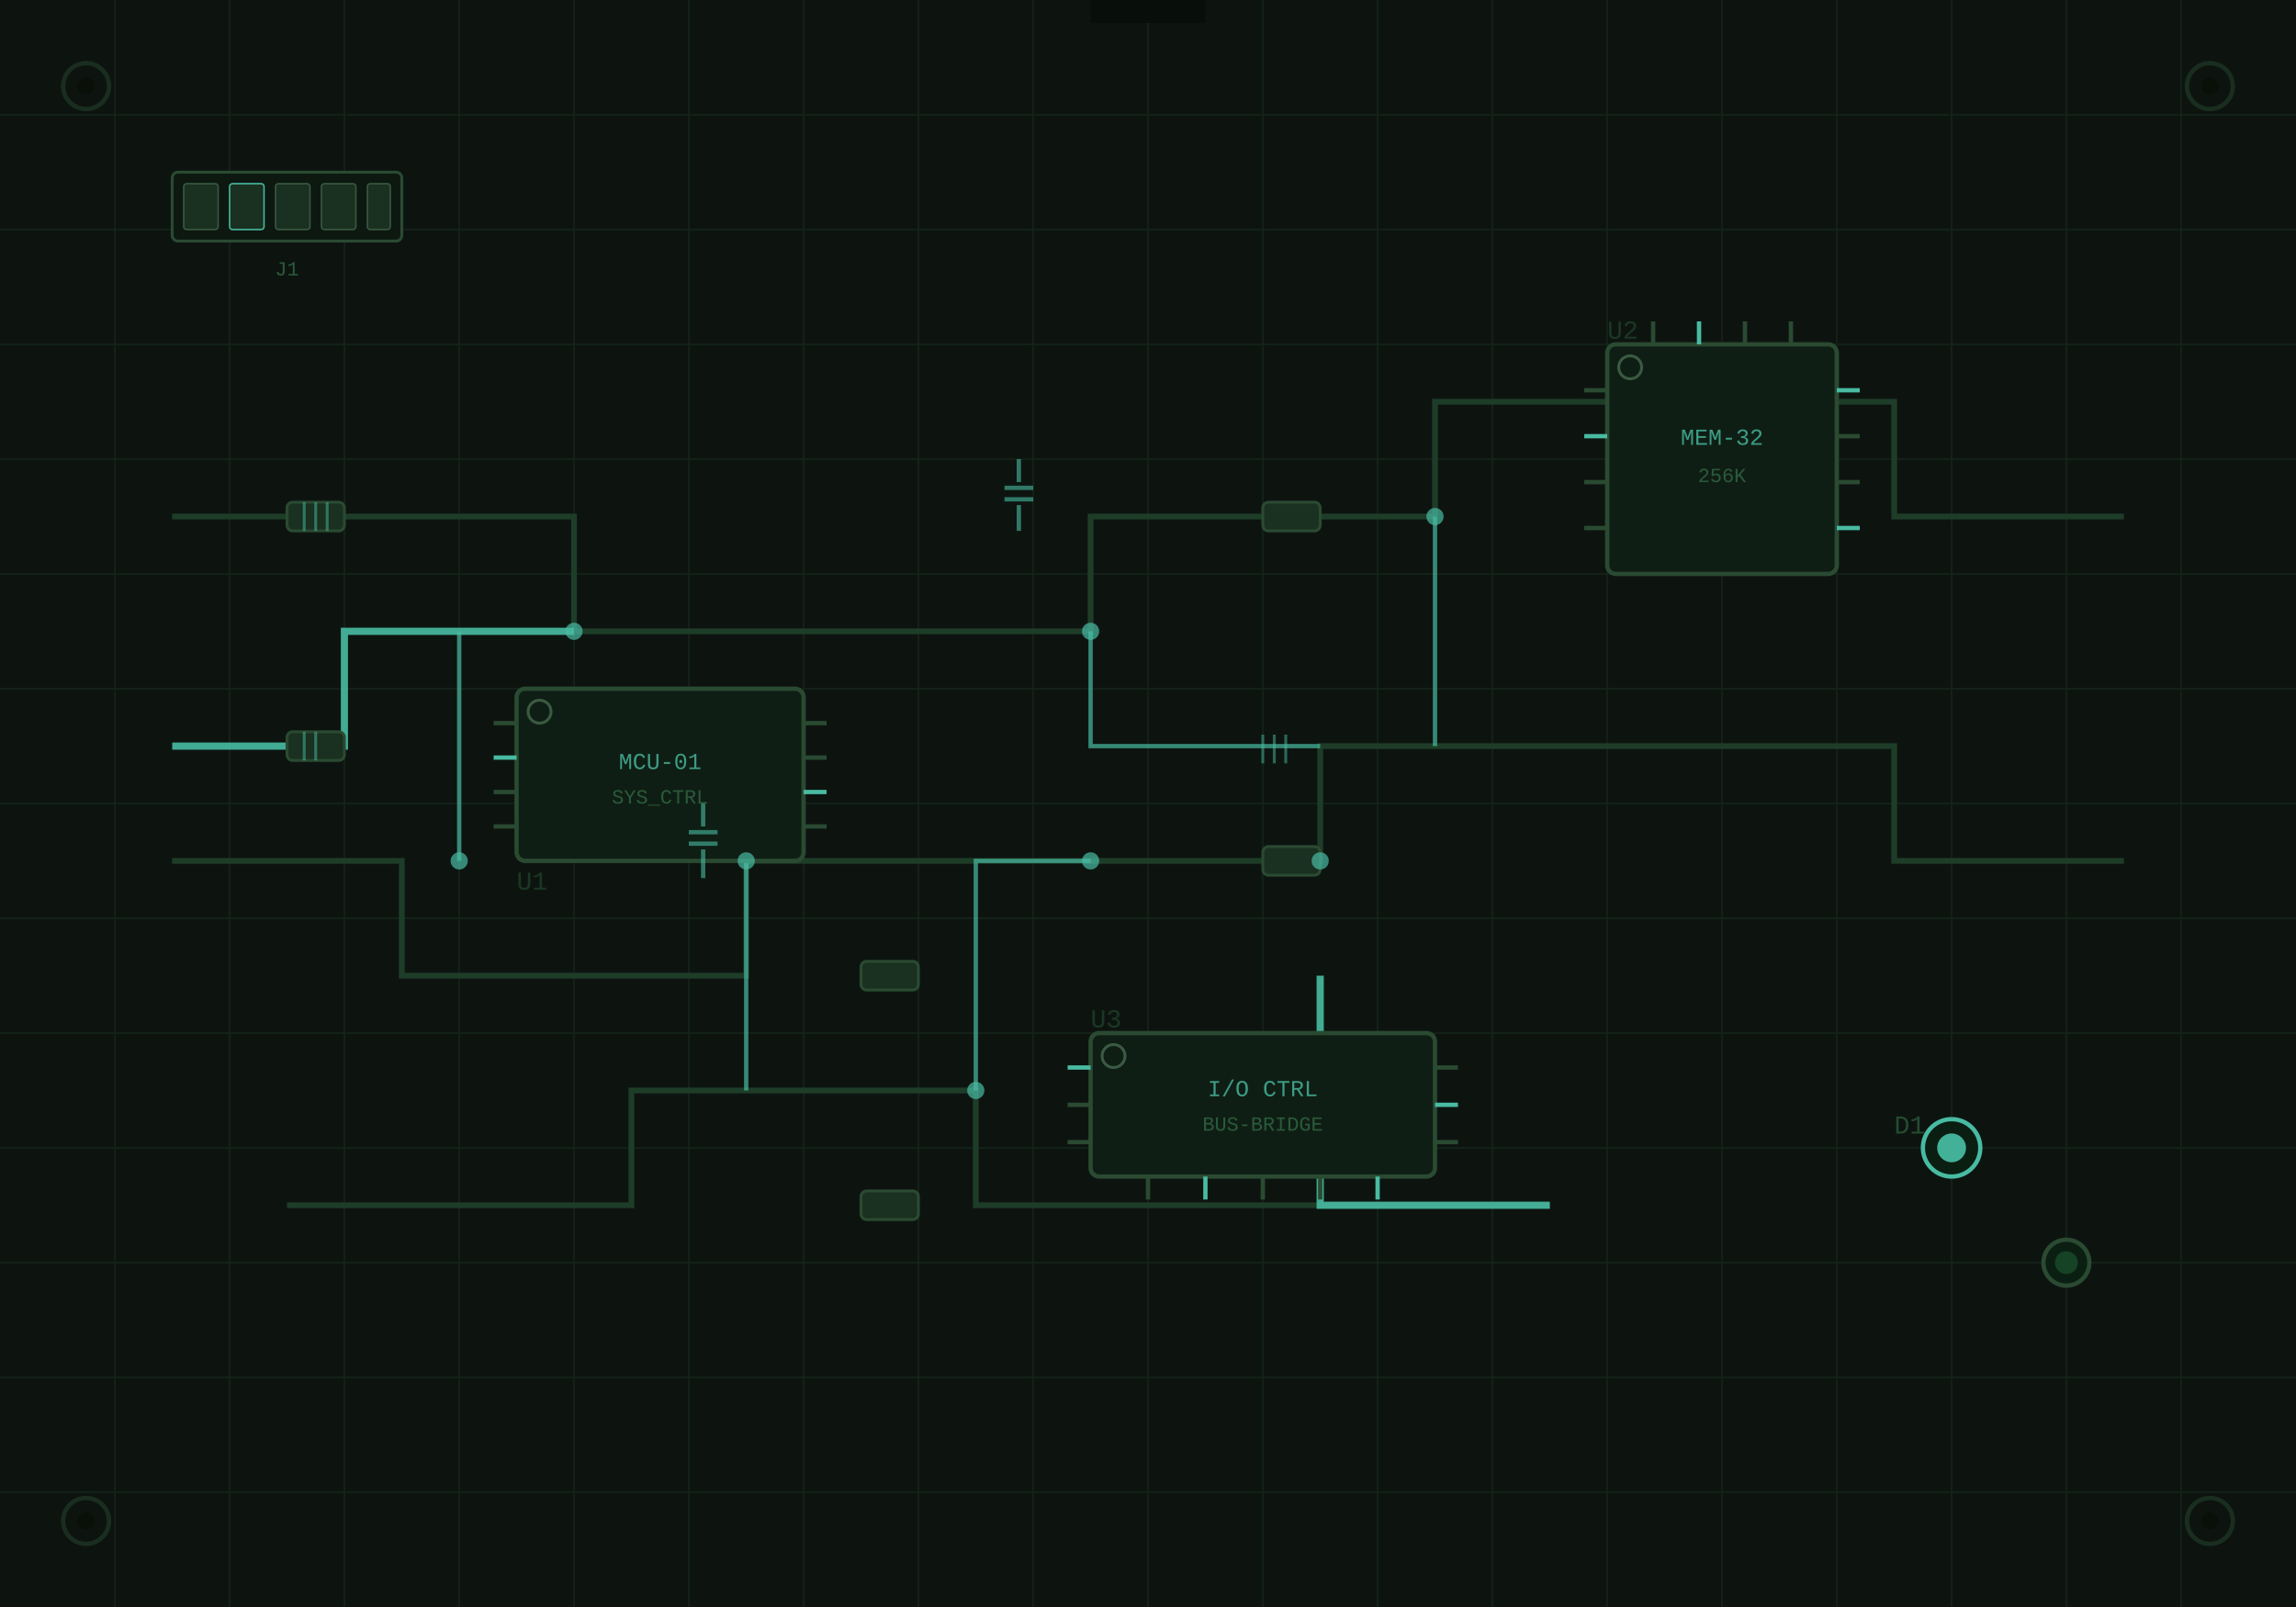
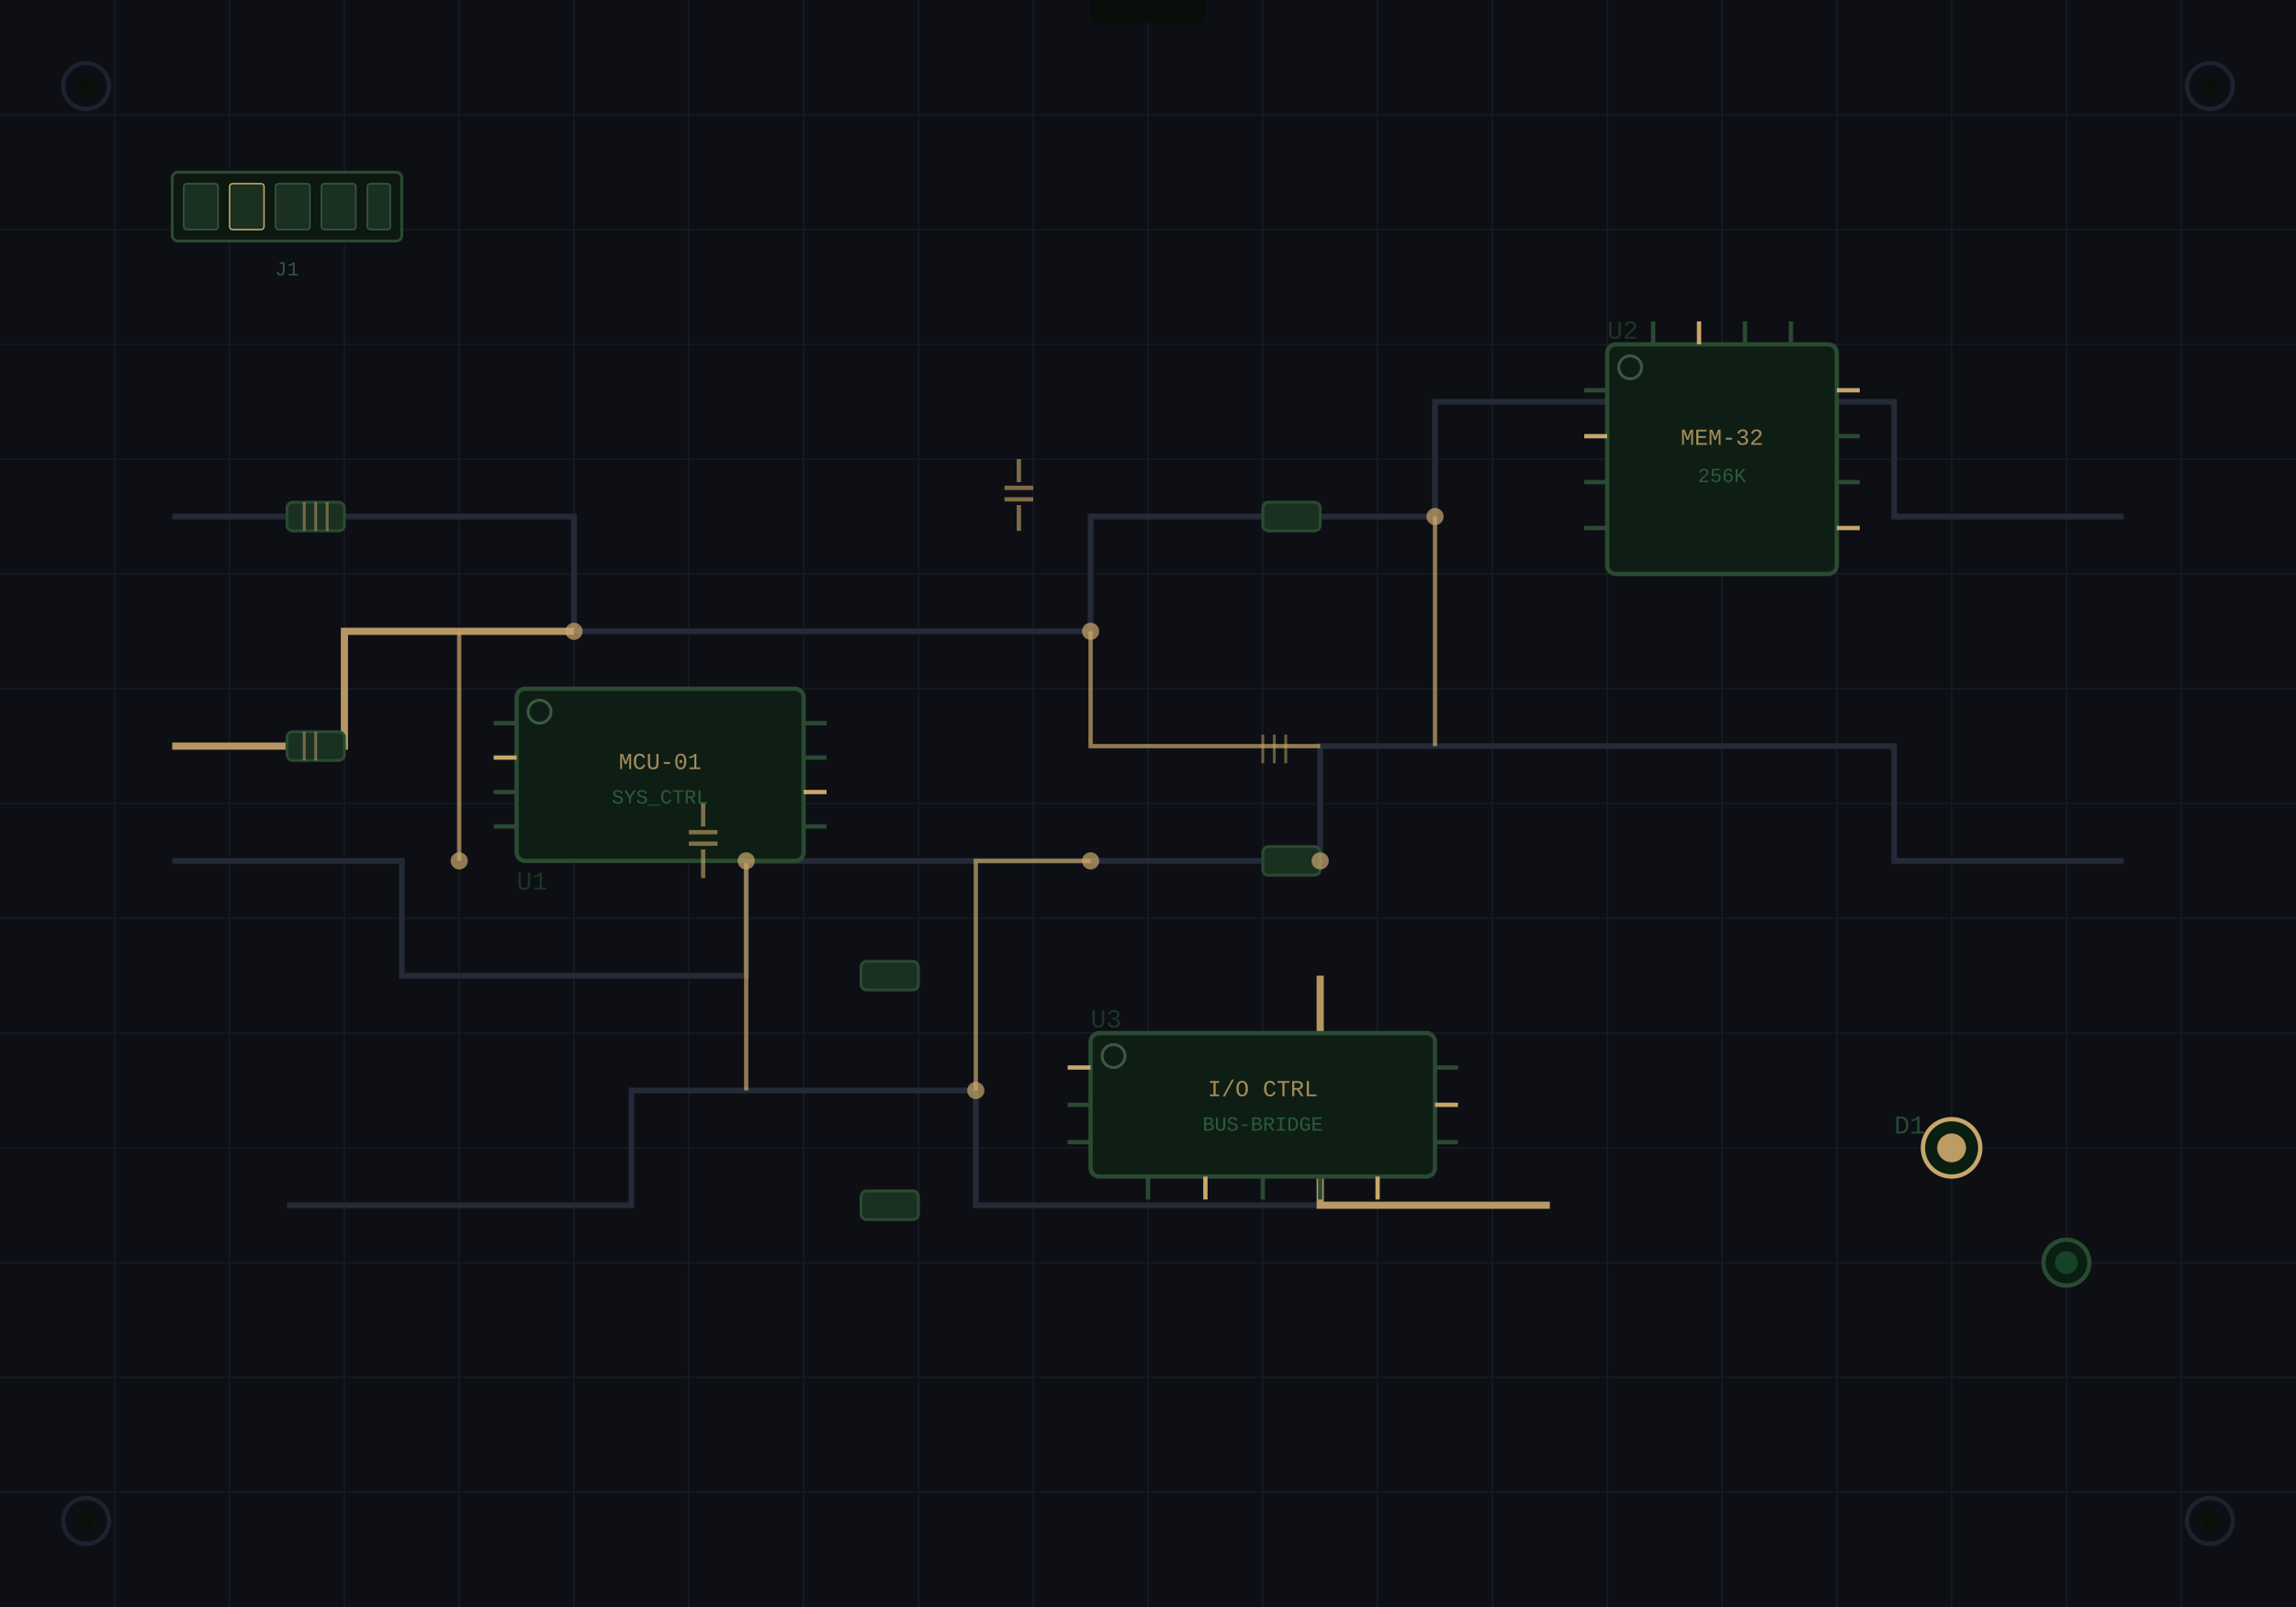
<svg xmlns="http://www.w3.org/2000/svg" viewBox="0 0 800 560" width="800" height="560">
-   <rect width="800" height="560" fill="#0d1410" />
-   <g stroke="#1a2e20" stroke-width="0.5" opacity="0.6">
+   <rect width="800" height="560" fill="#0d0f14" />
+   <g stroke="#1e2230" stroke-width="0.5" opacity="0.6">
    <line x1="0" y1="40" x2="800" y2="40" />
    <line x1="0" y1="80" x2="800" y2="80" />
    <line x1="0" y1="120" x2="800" y2="120" />
    <line x1="0" y1="160" x2="800" y2="160" />
    <line x1="0" y1="200" x2="800" y2="200" />
    <line x1="0" y1="240" x2="800" y2="240" />
    <line x1="0" y1="280" x2="800" y2="280" />
    <line x1="0" y1="320" x2="800" y2="320" />
    <line x1="0" y1="360" x2="800" y2="360" />
    <line x1="0" y1="400" x2="800" y2="400" />
    <line x1="0" y1="440" x2="800" y2="440" />
    <line x1="0" y1="480" x2="800" y2="480" />
    <line x1="0" y1="520" x2="800" y2="520" />
    <line x1="40" y1="0" x2="40" y2="560" />
    <line x1="80" y1="0" x2="80" y2="560" />
    <line x1="120" y1="0" x2="120" y2="560" />
    <line x1="160" y1="0" x2="160" y2="560" />
    <line x1="200" y1="0" x2="200" y2="560" />
    <line x1="240" y1="0" x2="240" y2="560" />
    <line x1="280" y1="0" x2="280" y2="560" />
    <line x1="320" y1="0" x2="320" y2="560" />
    <line x1="360" y1="0" x2="360" y2="560" />
    <line x1="400" y1="0" x2="400" y2="560" />
    <line x1="440" y1="0" x2="440" y2="560" />
    <line x1="480" y1="0" x2="480" y2="560" />
    <line x1="520" y1="0" x2="520" y2="560" />
    <line x1="560" y1="0" x2="560" y2="560" />
    <line x1="600" y1="0" x2="600" y2="560" />
    <line x1="640" y1="0" x2="640" y2="560" />
    <line x1="680" y1="0" x2="680" y2="560" />
    <line x1="720" y1="0" x2="720" y2="560" />
    <line x1="760" y1="0" x2="760" y2="560" />
  </g>
-   <g stroke="#1e3d28" stroke-width="2" fill="none">
+   <g stroke="#252a38" stroke-width="2" fill="none">
    <path d="M60 180 L200 180 L200 220 L380 220 L380 180 L500 180" />
    <path d="M60 300 L140 300 L140 340 L260 340 L260 300 L460 300 L460 260 L600 260" />
    <path d="M100 420 L220 420 L220 380 L340 380 L340 420 L540 420" />
    <path d="M500 180 L500 140 L660 140 L660 180 L740 180" />
    <path d="M600 260 L660 260 L660 300 L740 300" />
  </g>
-   <g stroke="#48bba2" stroke-width="1.5" fill="none" opacity="0.7">
+   <g stroke="#c9a66b" stroke-width="1.5" fill="none" opacity="0.7">
    <path d="M160 220 L160 300" />
    <path d="M380 220 L380 260 L460 260" />
    <path d="M260 300 L260 380" />
    <path d="M500 180 L500 260" />
    <path d="M340 380 L340 300 L380 300" />
  </g>
-   <g stroke="#48bba2" stroke-width="2.5" fill="none" opacity="0.9">
+   <g stroke="#c9a66b" stroke-width="2.5" fill="none" opacity="0.9">
    <path d="M60 260 L120 260 L120 220 L200 220" />
    <path d="M460 340 L460 420 L540 420" />
  </g>
  <g transform="translate(180, 240)">
    <rect x="0" y="0" width="100" height="60" rx="3" fill="#0f1e14" stroke="#2a4a32" stroke-width="1.5" />
    <line x1="-8" y1="12" x2="0" y2="12" stroke="#2a4a32" stroke-width="1.5" />
-     <line x1="-8" y1="24" x2="0" y2="24" stroke="#48bba2" stroke-width="1.5" />
+     <line x1="-8" y1="24" x2="0" y2="24" stroke="#c9a66b" stroke-width="1.5" />
    <line x1="-8" y1="36" x2="0" y2="36" stroke="#2a4a32" stroke-width="1.5" />
    <line x1="-8" y1="48" x2="0" y2="48" stroke="#2a4a32" stroke-width="1.5" />
    <line x1="100" y1="12" x2="108" y2="12" stroke="#2a4a32" stroke-width="1.5" />
    <line x1="100" y1="24" x2="108" y2="24" stroke="#2a4a32" stroke-width="1.5" />
-     <line x1="100" y1="36" x2="108" y2="36" stroke="#48bba2" stroke-width="1.5" />
+     <line x1="100" y1="36" x2="108" y2="36" stroke="#c9a66b" stroke-width="1.5" />
    <line x1="100" y1="48" x2="108" y2="48" stroke="#2a4a32" stroke-width="1.5" />
    <circle cx="8" cy="8" r="4" fill="none" stroke="#3a5a42" stroke-width="1" />
-     <text x="50" y="28" font-family="'Courier New', monospace" font-size="8" fill="#48bba2" text-anchor="middle" opacity="0.8">MCU-01</text>
+     <text x="50" y="28" font-family="'Courier New', monospace" font-size="8" fill="#c9a66b" text-anchor="middle" opacity="0.8">MCU-01</text>
    <text x="50" y="40" font-family="'Courier New', monospace" font-size="7" fill="#2a5a3a" text-anchor="middle">SYS_CTRL</text>
  </g>
  <g transform="translate(560, 120)">
    <rect x="0" y="0" width="80" height="80" rx="3" fill="#0f1e14" stroke="#2a4a32" stroke-width="1.5" />
    <line x1="-8" y1="16" x2="0" y2="16" stroke="#2a4a32" stroke-width="1.5" />
-     <line x1="-8" y1="32" x2="0" y2="32" stroke="#48bba2" stroke-width="1.5" />
+     <line x1="-8" y1="32" x2="0" y2="32" stroke="#c9a66b" stroke-width="1.5" />
    <line x1="-8" y1="48" x2="0" y2="48" stroke="#2a4a32" stroke-width="1.5" />
    <line x1="-8" y1="64" x2="0" y2="64" stroke="#2a4a32" stroke-width="1.5" />
-     <line x1="80" y1="16" x2="88" y2="16" stroke="#48bba2" stroke-width="1.5" />
+     <line x1="80" y1="16" x2="88" y2="16" stroke="#c9a66b" stroke-width="1.5" />
    <line x1="80" y1="32" x2="88" y2="32" stroke="#2a4a32" stroke-width="1.5" />
    <line x1="80" y1="48" x2="88" y2="48" stroke="#2a4a32" stroke-width="1.5" />
-     <line x1="80" y1="64" x2="88" y2="64" stroke="#48bba2" stroke-width="1.5" />
+     <line x1="80" y1="64" x2="88" y2="64" stroke="#c9a66b" stroke-width="1.5" />
    <line x1="16" y1="-8" x2="16" y2="0" stroke="#2a4a32" stroke-width="1.5" />
-     <line x1="32" y1="-8" x2="32" y2="0" stroke="#48bba2" stroke-width="1.5" />
+     <line x1="32" y1="-8" x2="32" y2="0" stroke="#c9a66b" stroke-width="1.5" />
    <line x1="48" y1="-8" x2="48" y2="0" stroke="#2a4a32" stroke-width="1.5" />
    <line x1="64" y1="-8" x2="64" y2="0" stroke="#2a4a32" stroke-width="1.5" />
    <circle cx="8" cy="8" r="4" fill="none" stroke="#3a5a42" stroke-width="1" />
-     <text x="40" y="35" font-family="'Courier New', monospace" font-size="8" fill="#48bba2" text-anchor="middle" opacity="0.8">MEM-32</text>
+     <text x="40" y="35" font-family="'Courier New', monospace" font-size="8" fill="#c9a66b" text-anchor="middle" opacity="0.8">MEM-32</text>
    <text x="40" y="48" font-family="'Courier New', monospace" font-size="7" fill="#2a5a3a" text-anchor="middle">256K</text>
  </g>
  <g transform="translate(380, 360)">
    <rect x="0" y="0" width="120" height="50" rx="3" fill="#0f1e14" stroke="#2a4a32" stroke-width="1.5" />
-     <line x1="-8" y1="12" x2="0" y2="12" stroke="#48bba2" stroke-width="1.5" />
+     <line x1="-8" y1="12" x2="0" y2="12" stroke="#c9a66b" stroke-width="1.5" />
    <line x1="-8" y1="25" x2="0" y2="25" stroke="#2a4a32" stroke-width="1.5" />
    <line x1="-8" y1="38" x2="0" y2="38" stroke="#2a4a32" stroke-width="1.5" />
    <line x1="120" y1="12" x2="128" y2="12" stroke="#2a4a32" stroke-width="1.5" />
-     <line x1="120" y1="25" x2="128" y2="25" stroke="#48bba2" stroke-width="1.5" />
+     <line x1="120" y1="25" x2="128" y2="25" stroke="#c9a66b" stroke-width="1.5" />
    <line x1="120" y1="38" x2="128" y2="38" stroke="#2a4a32" stroke-width="1.5" />
    <line x1="20" y1="50" x2="20" y2="58" stroke="#2a4a32" stroke-width="1.5" />
-     <line x1="40" y1="50" x2="40" y2="58" stroke="#48bba2" stroke-width="1.5" />
+     <line x1="40" y1="50" x2="40" y2="58" stroke="#c9a66b" stroke-width="1.5" />
    <line x1="60" y1="50" x2="60" y2="58" stroke="#2a4a32" stroke-width="1.5" />
    <line x1="80" y1="50" x2="80" y2="58" stroke="#2a4a32" stroke-width="1.5" />
-     <line x1="100" y1="50" x2="100" y2="58" stroke="#48bba2" stroke-width="1.5" />
+     <line x1="100" y1="50" x2="100" y2="58" stroke="#c9a66b" stroke-width="1.5" />
    <circle cx="8" cy="8" r="4" fill="none" stroke="#3a5a42" stroke-width="1" />
-     <text x="60" y="22" font-family="'Courier New', monospace" font-size="8" fill="#48bba2" text-anchor="middle" opacity="0.8">I/O CTRL</text>
+     <text x="60" y="22" font-family="'Courier New', monospace" font-size="8" fill="#c9a66b" text-anchor="middle" opacity="0.8">I/O CTRL</text>
    <text x="60" y="34" font-family="'Courier New', monospace" font-size="7" fill="#2a5a3a" text-anchor="middle">BUS-BRIDGE</text>
  </g>
  <g fill="#1a3020" stroke="#2a4a32" stroke-width="1">
    <rect x="100" y="175" width="20" height="10" rx="2" />
    <rect x="100" y="255" width="20" height="10" rx="2" />
    <rect x="440" y="175" width="20" height="10" rx="2" />
    <rect x="440" y="295" width="20" height="10" rx="2" />
    <rect x="300" y="335" width="20" height="10" rx="2" />
    <rect x="300" y="415" width="20" height="10" rx="2" />
  </g>
-   <g stroke="#48bba2" stroke-width="1" opacity="0.5">
+   <g stroke="#c9a66b" stroke-width="1" opacity="0.5">
    <line x1="106" y1="175" x2="106" y2="185" />
    <line x1="110" y1="175" x2="110" y2="185" />
    <line x1="114" y1="175" x2="114" y2="185" />
    <line x1="106" y1="255" x2="106" y2="265" />
    <line x1="110" y1="255" x2="110" y2="265" />
    <line x1="440" y1="256" x2="440" y2="266" />
    <line x1="444" y1="256" x2="444" y2="266" />
    <line x1="448" y1="256" x2="448" y2="266" />
  </g>
-   <g stroke="#48bba2" stroke-width="1.5" opacity="0.6">
+   <g stroke="#c9a66b" stroke-width="1.5" opacity="0.6">
    <line x1="350" y1="170" x2="360" y2="170" />
    <line x1="350" y1="174" x2="360" y2="174" />
    <line x1="355" y1="160" x2="355" y2="168" />
    <line x1="355" y1="176" x2="355" y2="185" />
    <line x1="240" y1="290" x2="250" y2="290" />
    <line x1="240" y1="294" x2="250" y2="294" />
    <line x1="245" y1="280" x2="245" y2="288" />
    <line x1="245" y1="296" x2="245" y2="306" />
  </g>
-   <g fill="#48bba2" opacity="0.7">
+   <g fill="#c9a66b" opacity="0.7">
    <circle cx="200" cy="220" r="3" />
    <circle cx="380" cy="220" r="3" />
    <circle cx="260" cy="300" r="3" />
    <circle cx="460" cy="300" r="3" />
    <circle cx="340" cy="380" r="3" />
    <circle cx="500" cy="180" r="3" />
    <circle cx="160" cy="300" r="3" />
    <circle cx="380" cy="300" r="3" />
  </g>
-   <circle cx="680" cy="400" r="10" fill="#0a1e12" stroke="#48bba2" stroke-width="1.5" />
-   <circle cx="680" cy="400" r="5" fill="#48bba2" opacity="0.9" />
-   <circle cx="680" cy="400" r="5" fill="#48bba2" opacity="0.3">
+   <circle cx="680" cy="400" r="10" fill="#0a1e12" stroke="#c9a66b" stroke-width="1.5" />
+   <circle cx="680" cy="400" r="5" fill="#c9a66b" opacity="0.9" />
+   <circle cx="680" cy="400" r="5" fill="#c9a66b" opacity="0.3">
    <animate attributeName="r" values="5;9;5" dur="2s" repeatCount="indefinite" />
    <animate attributeName="opacity" values="0.3;0.0;0.3" dur="2s" repeatCount="indefinite" />
  </circle>
  <circle cx="720" cy="440" r="8" fill="#0a1e12" stroke="#2a4a32" stroke-width="1.5" />
  <circle cx="720" cy="440" r="4" fill="#1e5a32" opacity="0.6" />
-   <circle cx="30" cy="30" r="8" fill="none" stroke="#1a2e20" stroke-width="1.5" />
+   <circle cx="30" cy="30" r="8" fill="none" stroke="#1e2230" stroke-width="1.5" />
  <circle cx="30" cy="30" r="3" fill="#0a1008" />
-   <circle cx="770" cy="30" r="8" fill="none" stroke="#1a2e20" stroke-width="1.5" />
+   <circle cx="770" cy="30" r="8" fill="none" stroke="#1e2230" stroke-width="1.5" />
  <circle cx="770" cy="30" r="3" fill="#0a1008" />
-   <circle cx="30" cy="530" r="8" fill="none" stroke="#1a2e20" stroke-width="1.5" />
+   <circle cx="30" cy="530" r="8" fill="none" stroke="#1e2230" stroke-width="1.5" />
  <circle cx="30" cy="530" r="3" fill="#0a1008" />
-   <circle cx="770" cy="530" r="8" fill="none" stroke="#1a2e20" stroke-width="1.5" />
+   <circle cx="770" cy="530" r="8" fill="none" stroke="#1e2230" stroke-width="1.5" />
  <circle cx="770" cy="530" r="3" fill="#0a1008" />
  <g transform="translate(60, 60)">
    <rect x="0" y="0" width="80" height="24" rx="2" fill="#0c1810" stroke="#2a4a32" stroke-width="1" />
    <rect x="4" y="4" width="12" height="16" rx="1" fill="#1a3020" stroke="#3a5a42" stroke-width="0.5" />
-     <rect x="20" y="4" width="12" height="16" rx="1" fill="#1a3020" stroke="#48bba2" stroke-width="0.5" />
+     <rect x="20" y="4" width="12" height="16" rx="1" fill="#1a3020" stroke="#c9a66b" stroke-width="0.5" />
    <rect x="36" y="4" width="12" height="16" rx="1" fill="#1a3020" stroke="#3a5a42" stroke-width="0.5" />
    <rect x="52" y="4" width="12" height="16" rx="1" fill="#1a3020" stroke="#3a5a42" stroke-width="0.5" />
    <rect x="68" y="4" width="8" height="16" rx="1" fill="#1a3020" stroke="#3a5a42" stroke-width="0.5" />
    <text x="40" y="36" font-family="'Courier New', monospace" font-size="7" fill="#2a5a3a" text-anchor="middle">J1</text>
  </g>
  <text x="180" y="310" font-family="'Courier New', monospace" font-size="9" fill="#1e4028" opacity="0.8">U1</text>
  <text x="560" y="118" font-family="'Courier New', monospace" font-size="9" fill="#1e4028" opacity="0.8">U2</text>
  <text x="380" y="358" font-family="'Courier New', monospace" font-size="9" fill="#1e4028" opacity="0.8">U3</text>
  <text x="660" y="395" font-family="'Courier New', monospace" font-size="9" fill="#2a5a3a" opacity="0.8">D1</text>
  <rect x="380" y="0" width="40" height="8" rx="0" fill="#080e0a" />
</svg>
